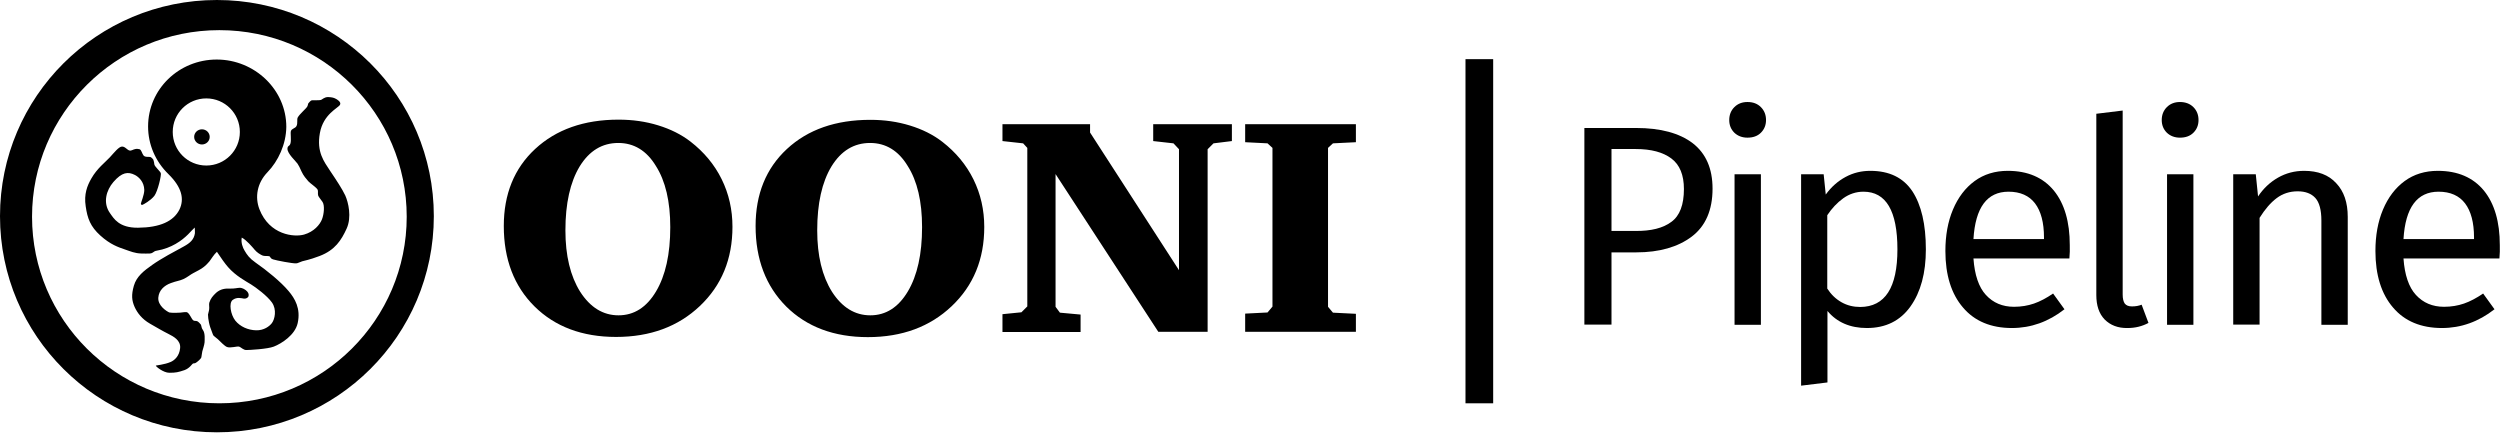
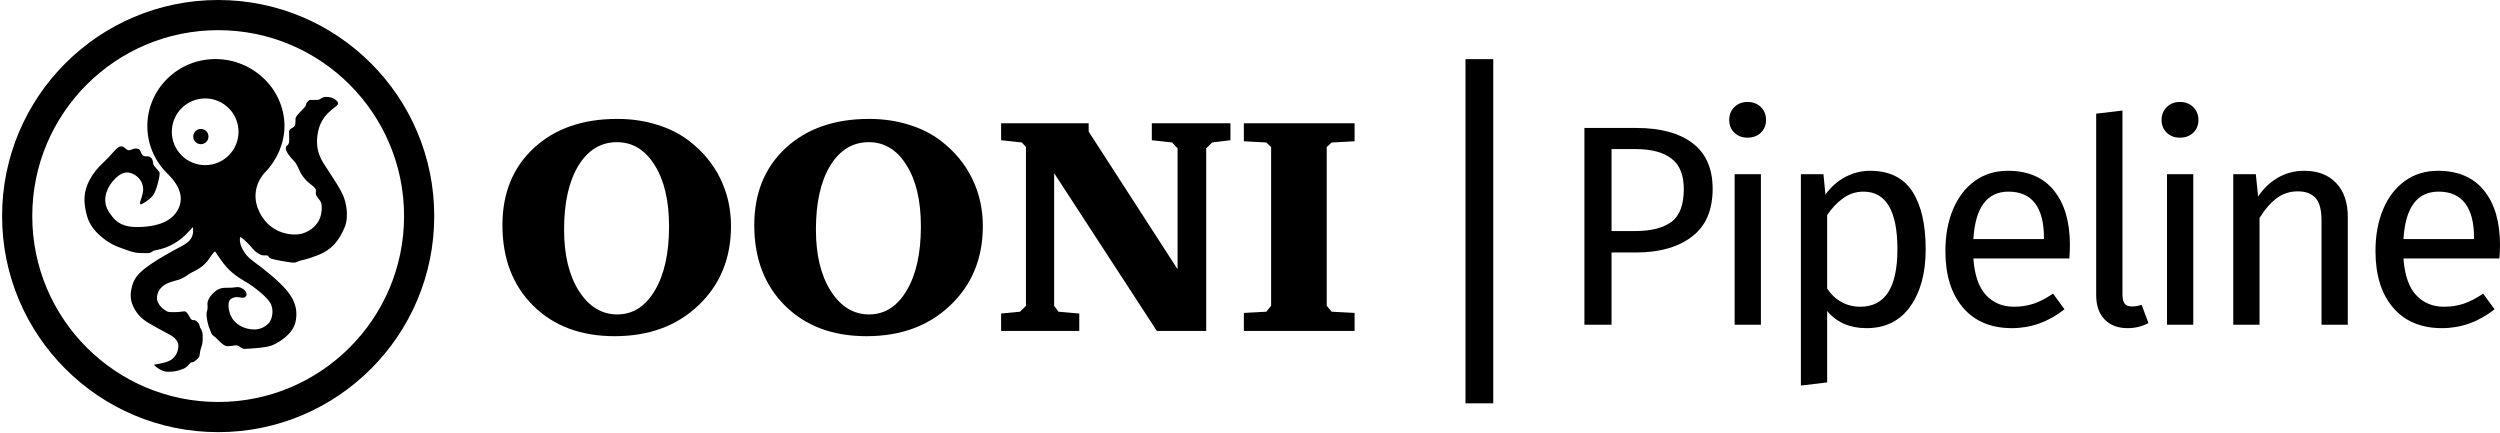
- <svg xmlns="http://www.w3.org/2000/svg" version="1.1" x="0px" y="0px" viewBox="0 0 1318.5 227.9" enable-background="new 0 0 1318.5 227.9" xml:space="preserve">
+ <svg xmlns="http://www.w3.org/2000/svg" version="1.1" x="0px" y="0px" viewBox="0 0 1318.53 227.923" enable-background="new 0 0 1318.53 227.923" xml:space="preserve">
  <g id="Layer_1">
</g>
  <g id="Logo">
    <g>
-       <g id="Page-1_24_">
-         <g id="Wordmark-Horizontal_24_">
-           <g id="Logo-wordmark-HORIZ_24_" transform="translate(1, 1)">
-             <g>
-               <g>
-                 <path d="M113.4-1C50.2-1-1,50-1,113s51.2,114,114.4,114s114.4-51,114.4-114S176.6-1,113.4-1z M114.7,211.7         c-54.6,0-98.8-44.1-98.8-98.4s44.2-98.4,98.8-98.4s98.8,44.1,98.8,98.4S169.3,211.7,114.7,211.7z" />
-               </g>
-               <g>
-                 <path d="M173.1,89.1c-3.2-4.9-7.2-9.9-5.4-19.9c1.8-10,9.5-13.1,10.6-14.9c0.9-1.5-1.7-3-2.4-3.3c-0.8-0.4-1.6-0.7-3.7-0.8         c-0.1,0-0.3,0-0.4,0c-1.8,0.1-2.8,1.2-3.5,1.5c-0.8,0.3-4.4,0.1-4.9,0.2c-0.5,0.1-1.5,1.2-1.7,1.5c-0.4,0.5-0.1,0.6-0.6,1.7         c-0.5,1.1-4.1,4-5.1,5.9c-0.5,1,0.1,3.1-0.6,4.4c-0.6,1.4-2.6,1.3-3,2.8c-0.3,1.1,0.3,4.7-0.2,6.4c-0.5,1.8-1.5,1-1.6,2.8         c-0.1,2.6,4.5,6.7,5.3,7.9c0.8,1.2,1.1,1.9,2.1,4.1c1.1,2.4,2.5,3.9,3.6,5.2c1.1,1.2,4.1,3.1,4.9,4.4c0.4,0.7,0,2.1,0.3,3.1         c0.3,0.9,1.1,1.6,2.3,3.4c1.2,1.8,0.8,6.4-0.3,9.2c-1.1,2.8-4.2,6.5-9.4,8c-5.2,1.5-18.3,0.3-23.6-13.4         c-2.4-6.3-1.3-13.7,4.3-19.5c5.6-5.8,9.8-14.7,9.9-23.9c0-19.6-16.7-35.5-36.7-35.5S77.1,46.1,77.1,65.7         c0,9.4,3.8,18.4,10.8,25.2c6.9,6.8,8.5,13,5.7,18.7c-3.1,6.1-10.2,9.4-21.8,9.5c-10.1,0.1-12.8-4.9-14.8-7.7         c-3.9-5.5-1.9-12.1,1.8-16.4c4.5-5.2,7.7-5.6,11.4-3.7c1.9,1,4.8,3.5,4.9,7.9c0,2.6-1.8,6.7-1.8,7.2s0.4,0.8,0.9,0.6         c0.5-0.2,4.1-2.1,6.2-4.7c1.8-2.4,3.8-10.9,3.4-12c-0.4-1.1-3.2-3.4-3.4-4.6c-0.1-0.7-0.2-1.7-0.5-2.4         c-0.2-0.5-0.9-1-1.2-1.3c-0.8-0.6-3,0.2-4-1c-0.8-1-1.1-3-2.1-3.3c-0.5-0.1-1.4-0.3-2.2-0.1c-1.2,0.2-2.1,1-3,0.8         c-1.3-0.2-2.4-2.2-4.1-2.1c-1.7,0.1-4,3.1-6.4,5.7c-2.4,2.6-6.7,5.8-9.7,11.1c-2.2,3.8-4,8.3-3,14.7         c0.9,6.4,2.5,10.7,7.7,15.4c5.3,4.8,9.6,6.2,12.8,7.3c3.2,1.1,5.4,2.1,8.8,2.2c1.2,0,3.7,0.1,4.5,0c2.1-0.2,1.7-1.2,3.7-1.5         c7.7-1.3,13.2-5.3,16.5-8.6c0.8-0.9,3.1-3.2,3.5-3.6c0.1,0.6,0.1,2.5,0.1,3c-0.5,3.4-2.6,5.2-5.9,7         c-4.8,2.6-11.8,6.3-16.6,9.7c-4.4,3.1-8.3,6.1-9.7,11c-1.4,4.9-1.1,7.8,0.4,11.2c1.4,3.1,3.9,6.4,8.1,8.8         c3.5,2,6.5,3.8,9.9,5.5c2.3,1.2,6.4,3.2,6,7.4c-0.4,4.3-3.1,6.5-5,7.3c-3.2,1.4-7.7,1.8-7.8,1.9c-0.3,0.3,3.9,3.8,7.1,3.8         c3.5,0,4.7-0.3,8-1.4c2.8-1,4.1-3.4,4.5-3.5c0.5-0.1,1.1,0,1.7-0.5c0.6-0.4,2.5-1.9,2.7-2.8c0.2-0.9,0.3-2.3,0.5-3.1         c0.2-0.8,1.1-3.4,1.2-4.8c0-1.4,0.4-4.7-0.9-6.5c-1.1-1.5-0.5-2.4-1.4-3.2c-0.1-0.1-0.9-1.1-1.6-1.4c-0.9-0.3-1.3,0-2-0.4         c-1-0.6-2.2-4.3-3.7-4.4c-0.5,0-1.1,0-1.7,0.1c-1.2,0.3-6.4,0.4-7.3,0.1c-1.4-0.6-6.2-3.6-5.8-7.9c0.3-3.7,3-6.3,6.6-7.6         c3.2-1.2,4.4-1.1,6.6-2.1c2.2-1,3.7-2.4,5.3-3.2c1.6-0.9,3.9-1.9,5.6-3.3c1-0.8,1.9-1.7,2.9-2.9c0.8-1,2.3-3.6,3.9-5         c2.2,3.3,4.3,6.3,5.9,8.1c4,4.6,9.5,7.5,12.1,9.1c2.6,1.6,8.5,6,11,9.5c2.7,3.8,1.5,8.9,0,10.9c-1.3,1.7-4.2,3.9-8.3,3.8         c-4.3-0.1-8.4-1.9-11-5.1c-2.5-3.2-3.5-9.3-1.4-10.9c2.3-1.7,4.6-0.9,6-0.7c1.1,0.1,2.2-0.5,2.4-1.4c0.2-0.9-0.1-2-1.4-3         c-0.7-0.5-1.9-1.4-3.5-1.3c-0.9,0-2.6,0.5-5,0.4c-2.5-0.1-4.9,0.2-7.2,2.2c-1.8,1.7-2.9,3-3.6,5.2c-0.3,0.8,0.1,2.6-0.1,3.6         c-0.1,1-0.5,1.9-0.6,2.7c0,1.2,0.2,2.7,0.5,4.1c0.3,1.6,0.9,3.4,1.6,5.1c0.3,0.7,0.5,1.6,0.9,2c0.5,0.5,1.3,1,2.2,1.8         c1.6,1.5,3.4,3.5,4.8,4.1c1.8,0.7,5.4-0.5,6.4-0.2c1,0.3,2.3,1.9,3.9,1.8c1.6,0,11.1-0.5,14.4-1.8         c4.1-1.6,11.2-6.1,12.6-12.4c1.7-7.7-1.5-13-4.8-16.9c-4-4.8-11.6-11-17.4-15c-3.3-2.3-4.5-4.1-5.8-6.3c-1-1.6-2-4.3-1.5-6.9         c2.4,1.2,5.7,5.1,6.7,6.3c1.3,1.6,2.9,2.5,4.1,3.1c1.1,0.5,2.5,0.2,3.5,0.4c1.1,0.2,0.3,1,2.2,1.7c1.9,0.6,10.2,2.2,12.2,2.1         c0.8,0,1.9-0.7,3.2-1.1c1.2-0.4,3.4-0.6,9.2-2.8c8.1-3.1,11.4-8.3,14.2-14.4s0.9-13.9-0.7-17.5         C179.5,98.7,176.4,94,173.1,89.1z M107.8,86.3c-9.8,0-17.7-7.9-17.7-17.7c0-9.8,7.9-17.7,17.7-17.7s17.7,7.9,17.7,17.7         C125.5,78.4,117.6,86.3,107.8,86.3z" />
-               </g>
-               <g>
-                 <ellipse cx="105.5" cy="71.2" rx="4.1" ry="4" />
-               </g>
-             </g>
-             <g id="Wordmark_24_" transform="translate(206, 68)">
-               <g id="Fill-10_24_">
-                 <path d="M58.7,50.2c0-16.8,5.5-30.4,16.5-40.6C86.3-0.7,101-5.9,119.2-5.9c7.5,0,14.4,1,20.9,3c6.5,2,12.2,4.8,17.1,8.6         c7.1,5.5,12.6,12.1,16.4,19.8c3.8,7.7,5.7,16.1,5.7,25.1c0,17-5.7,30.9-17.2,41.8c-11.4,10.8-26.1,16.3-44.2,16.3         c-17.8,0-32.2-5.4-43-16.1C64.1,81.9,58.7,67.7,58.7,50.2L58.7,50.2z M119.1,6.4c-8.5,0-15.3,4.1-20.4,12.4         c-5,8.3-7.5,19.5-7.5,33.7c0,13.3,2.6,24.1,7.8,32.4c5.3,8.2,12,12.4,20.2,12.4S134,93.1,139,84.7c5-8.4,7.5-19.7,7.5-33.9         c0-13.5-2.5-24.3-7.6-32.3C134,10.4,127.3,6.4,119.1,6.4L119.1,6.4z M191.5,50.2c0-16.8,5.5-30.4,16.5-40.6         c11.1-10.3,25.8-15.4,44-15.4c7.5,0,14.4,1,20.9,3c6.5,2,12.2,4.8,17.1,8.6c7.1,5.5,12.6,12.1,16.4,19.8         c3.8,7.7,5.7,16.1,5.7,25.1c0,17-5.7,30.9-17.2,41.8c-11.4,10.8-26.1,16.3-44.2,16.3c-17.8,0-32.2-5.4-43-16.1         C196.9,81.9,191.5,67.7,191.5,50.2L191.5,50.2z M251.9,6.4c-8.5,0-15.3,4.1-20.4,12.4c-5,8.3-7.5,19.5-7.5,33.7         c0,13.3,2.6,24.1,7.8,32.4c5.3,8.2,12,12.4,20.2,12.4c8.2,0,14.8-4.2,19.8-12.6c5-8.4,7.5-19.7,7.5-33.9         c0-13.5-2.5-24.3-7.6-32.3C266.8,10.4,260.1,6.4,251.9,6.4L251.9,6.4z M321.7,105.9v-9.2l10-1l3.1-3.1V9l-2.2-2.4l-10.9-1.2         v-8.9h46.2v4.4l46.9,72.6V9.7l-2.9-3.1l-10.7-1.2v-8.9h41.5v8.9L433,6.6l-3.1,3.1v96.3h-26l-54.2-83.2v70l2.3,3.1l10.9,1v9.2         H321.7z M449.7,105.9v-9.5l11.8-0.6l2.6-3.1V9l-2.6-2.4l-11.8-0.6v-9.5h58.4v9.5L496,6.6L493.4,9v83.8l2.6,3.1l12.1,0.6v9.5         H449.7z" />
+       <g>
+         <g>
+           <g>
+             <line x1="780.242" y1="31.193" x2="780.242" y2="212.718" />
+           </g>
+           <g>
+             <rect x="772.919" y="31.192" width="14.644" height="181.527" />
+           </g>
+         </g>
+         <g>
+           <path d="M892.725,75.541c7.027,5.373,10.544,13.383,10.544,24.025c0,11.348-3.667,19.783-10.995,25.304      c-7.331,5.524-17.072,8.284-29.221,8.284h-13.104v38.107H835.64V67.483h27.262C875.755,67.483,885.696,70.171,892.725,75.541z       M881.505,117.038c4.368-3.213,6.552-8.985,6.552-17.321c0-7.43-2.184-12.803-6.552-16.117      c-4.368-3.313-10.619-4.971-18.753-4.971h-12.803v43.229h12.502C870.784,121.857,877.136,120.253,881.505,117.038z" />
+           <path d="M928.723,56.488c1.808,1.807,2.712,4.066,2.712,6.777c0,2.711-0.904,4.947-2.712,6.703      c-1.808,1.758-4.168,2.636-7.079,2.636c-2.813,0-5.121-0.878-6.929-2.636c-1.808-1.756-2.711-3.992-2.711-6.703      c0-2.711,0.903-4.971,2.711-6.777c1.808-1.808,4.116-2.711,6.929-2.711C924.555,53.777,926.916,54.68,928.723,56.488z       M928.723,91.885v79.377h-13.857V91.885H928.723z" />
+           <path d="M1008.552,100.922c4.719,7.229,7.079,17.422,7.079,30.576c0,12.451-2.711,22.494-8.134,30.124      c-5.422,7.632-13.104,11.447-23.045,11.447c-8.837,0-15.766-3.013-20.786-9.038v37.656l-13.857,1.656V91.885h11.899      l1.055,10.693c2.911-4.016,6.425-7.103,10.543-9.264c4.116-2.158,8.436-3.238,12.954-3.238      C996.401,90.076,1003.831,93.691,1008.552,100.922z M1000.719,131.498c0-20.283-5.975-30.426-17.924-30.426      c-3.916,0-7.481,1.155-10.693,3.464c-3.215,2.312-6.025,5.272-8.436,8.887v38.71c2.008,3.113,4.519,5.498,7.531,7.154      c3.013,1.657,6.326,2.485,9.941,2.485C994.191,161.772,1000.719,151.68,1000.719,131.498z" />
+           <path d="M1091.394,136.317h-50.608c0.603,8.736,2.81,15.163,6.627,19.28c3.815,4.118,8.736,6.175,14.761,6.175      c3.815,0,7.329-0.551,10.544-1.657c3.212-1.104,6.575-2.861,10.092-5.271l6.024,8.284c-8.435,6.628-17.675,9.941-27.714,9.941      c-11.048,0-19.656-3.615-25.832-10.845c-6.176-7.23-9.264-17.171-9.264-29.823c0-8.232,1.33-15.538,3.992-21.915      c2.659-6.376,6.477-11.373,11.447-14.987s10.818-5.423,17.547-5.423c10.544,0,18.626,3.465,24.25,10.394      c5.623,6.929,8.436,16.519,8.436,28.769C1091.696,131.549,1091.594,133.908,1091.394,136.317z M1077.989,125.172      c0-7.832-1.558-13.806-4.669-17.924c-3.114-4.117-7.783-6.176-14.008-6.176c-11.349,0-17.524,8.336-18.526,25.003h37.203      V125.172z" />
+           <path d="M1109.996,168.474c-2.963-3.061-4.443-7.354-4.443-12.877V59.952l13.857-1.657v97.001c0,2.21,0.377,3.817,1.13,4.819      c0.753,1.006,2.033,1.507,3.841,1.507c1.906,0,3.615-0.302,5.121-0.903l3.615,9.639c-3.314,1.809-6.98,2.712-10.996,2.712      C1117,173.069,1112.957,171.537,1109.996,168.474z" />
+           <path d="M1156.763,56.488c1.808,1.807,2.712,4.066,2.712,6.777c0,2.711-0.904,4.947-2.712,6.703      c-1.808,1.758-4.168,2.636-7.079,2.636c-2.813,0-5.121-0.878-6.929-2.636c-1.808-1.756-2.711-3.992-2.711-6.703      c0-2.711,0.903-4.971,2.711-6.777c1.808-1.808,4.116-2.711,6.929-2.711C1152.595,53.777,1154.956,54.68,1156.763,56.488z       M1156.763,91.885v79.377h-13.857V91.885H1156.763z" />
+           <path d="M1232.149,96.553c4.066,4.319,6.1,10.242,6.1,17.773v56.936h-13.856v-54.977c0-5.623-1.055-9.588-3.163-11.899      c-2.109-2.309-5.223-3.464-9.339-3.464c-4.218,0-7.934,1.205-11.146,3.614c-3.215,2.41-6.227,5.874-9.037,10.394v56.332h-13.857      V91.885h11.899l1.205,11.748c2.811-4.218,6.3-7.531,10.469-9.941c4.165-2.41,8.759-3.615,13.781-3.615      C1222.434,90.076,1228.082,92.237,1232.149,96.553z" />
+           <path d="M1318.228,136.317h-50.608c0.603,8.736,2.81,15.163,6.627,19.28c3.815,4.118,8.736,6.175,14.761,6.175      c3.815,0,7.329-0.551,10.544-1.657c3.212-1.104,6.575-2.861,10.092-5.271l6.024,8.284c-8.435,6.628-17.675,9.941-27.714,9.941      c-11.048,0-19.656-3.615-25.832-10.845c-6.176-7.23-9.264-17.171-9.264-29.823c0-8.232,1.33-15.538,3.992-21.915      c2.659-6.376,6.477-11.373,11.447-14.987s10.818-5.423,17.547-5.423c10.544,0,18.626,3.465,24.25,10.394      c5.623,6.929,8.436,16.519,8.436,28.769C1318.53,131.549,1318.428,133.908,1318.228,136.317z M1304.823,125.172      c0-7.832-1.558-13.806-4.669-17.924c-3.114-4.117-7.783-6.176-14.008-6.176c-11.349,0-17.524,8.336-18.526,25.003h37.203      V125.172z" />
+         </g>
+       </g>
+       <g>
+         <g>
+           <g id="Page-1_18_">
+             <g id="Wordmark-Horizontal_18_">
+               <g id="Logo-wordmark-HORIZ_18_" transform="translate(1, 1)">
+                 <g id="Wordmark_18_" transform="translate(206, 68)">
+                   <g id="Fill-10_18_">
+                     <g>
+                       <path d="M57.989,49.737c0-16.843,5.511-30.388,16.536-40.643c11.078-10.254,25.75-15.38,44.02-15.38            c7.456,0,14.405,1.008,20.851,3.028c6.496,1.965,12.196,4.834,17.096,8.606c7.136,5.473,12.594,12.061,16.378,19.765            c3.781,7.704,5.67,16.071,5.67,25.102c0,17.001-5.725,30.949-17.176,41.839c-11.395,10.84-26.123,16.257-44.176,16.257            c-17.844,0-32.168-5.365-42.982-16.096C63.394,81.483,57.989,67.324,57.989,49.737L57.989,49.737z M118.384,5.986            c-8.521,0-15.312,4.143-20.37,12.433c-5.008,8.287-7.511,19.524-7.511,33.708c0,13.337,2.61,24.122,7.831,32.356            c5.272,8.234,12.01,12.352,20.211,12.352s14.806-4.196,19.811-12.591c5.008-8.395,7.511-19.684,7.511-33.869            c0-13.496-2.531-24.252-7.589-32.276C133.27,10.024,126.641,5.986,118.384,5.986L118.384,5.986z M190.811,49.737            c0-16.843,5.514-30.388,16.536-40.643c11.078-10.254,25.753-15.38,44.02-15.38c7.456,0,14.405,1.008,20.851,3.028            c6.496,1.965,12.196,4.834,17.096,8.606c7.136,5.473,12.597,12.061,16.378,19.765s5.672,16.071,5.672,25.102            c0,17.001-5.725,30.949-17.176,41.839c-11.398,10.84-26.123,16.257-44.178,16.257c-17.841,0-32.168-5.365-42.979-16.096            C196.217,81.483,190.811,67.324,190.811,49.737L190.811,49.737z M251.209,5.986c-8.521,0-15.312,4.143-20.373,12.433            c-5.008,8.287-7.509,19.524-7.509,33.708c0,13.337,2.61,24.122,7.829,32.356c5.272,8.234,12.01,12.352,20.211,12.352            s14.806-4.196,19.813-12.591c5.005-8.395,7.509-19.684,7.509-33.869c0-13.496-2.529-24.252-7.589-32.276            C266.093,10.024,259.463,5.986,251.209,5.986L251.209,5.986z M320.999,105.521v-9.164l9.985-0.957l3.116-3.108V8.537            l-2.156-2.392l-10.944-1.194v-8.928h46.176v4.385l46.894,72.599V9.253l-2.877-3.108l-10.705-1.194v-8.928h41.463v8.928            l-9.667,1.194l-3.116,3.108v96.269h-26.043l-54.163-83.198v69.968l2.315,3.108l10.944,0.957v9.164H320.999z             M449.028,105.521v-9.483l11.824-0.638l2.557-3.108V8.537l-2.557-2.392l-11.824-0.636v-9.485h58.4v9.485l-12.065,0.636            l-2.635,2.392v83.756l2.635,3.108l12.065,0.638v9.483H449.028z" />
+                     </g>
+                   </g>
+                 </g>
              </g>
            </g>
          </g>
        </g>
-       </g>
-       <g>
+         <path d="M115.064-0.001c-62.938,0-113.96,51.022-113.96,113.96c0,62.938,51.022,113.96,113.96,113.96     c62.938,0,113.96-51.022,113.96-113.96C229.024,51.021,178.002-0.001,115.064-0.001z M115.064,212.01     c-54.151,0-98.05-43.9-98.05-98.051c0-54.152,43.899-98.051,98.05-98.051c54.151,0,98.05,43.899,98.05,98.051     C213.115,168.11,169.216,212.01,115.064,212.01z" />
+         <path d="M180.89,102.905c-1.577-3.536-4.671-8.229-7.856-13.097c-3.185-4.868-7.175-9.837-5.396-19.814     s9.395-13.037,10.478-14.87c0.866-1.468-1.711-2.953-2.353-3.259c-0.779-0.369-1.627-0.658-3.674-0.748     c-0.127-0.006-0.252-0.007-0.372-0.002c-1.804,0.065-2.765,1.197-3.508,1.446c-0.806,0.27-4.339,0.056-4.828,0.158     c-0.535,0.112-1.474,1.243-1.675,1.531c-0.351,0.507-0.081,0.633-0.58,1.68c-0.501,1.046-4.071,4.023-5.048,5.879     c-0.523,0.994,0.064,3.05-0.574,4.415c-0.636,1.365-2.547,1.298-2.954,2.794c-0.299,1.101,0.272,4.638-0.209,6.364     c-0.499,1.788-1.534,0.982-1.599,2.806c-0.091,2.57,4.452,6.667,5.226,7.85c0.774,1.184,1.084,1.88,2.041,4.042     c1.066,2.412,2.503,3.915,3.584,5.141c1.081,1.225,4.056,3.103,4.825,4.417c0.427,0.731-0.038,2.126,0.251,3.041     c0.272,0.865,1.054,1.622,2.282,3.397c1.228,1.774,0.817,6.391-0.294,9.181c-1.111,2.792-4.138,6.49-9.316,7.944     c-5.178,1.453-18.179,0.264-23.386-13.397c-2.394-6.283-1.295-13.634,4.3-19.417c5.594-5.783,9.767-14.628,9.781-23.842     c0-19.547-16.591-35.394-36.423-35.394c-19.832,0-35.909,15.846-35.909,35.394c0.008,9.38,3.794,18.375,10.682,25.1     c6.889,6.725,8.445,12.975,5.621,18.61c-3.056,6.097-10.101,9.392-21.68,9.489c-9.979,0.084-12.679-4.872-14.702-7.72     c-3.882-5.461-1.872-12.087,1.769-16.341c4.422-5.168,7.687-5.614,11.277-3.681c1.927,1.038,4.774,3.456,4.839,7.863     c0.038,2.625-1.738,6.691-1.738,7.206s0.419,0.836,0.869,0.643c0.451-0.193,4.066-2.107,6.112-4.729     c1.831-2.346,3.796-10.873,3.41-11.967c-0.386-1.093-3.168-3.368-3.361-4.591c-0.115-0.726-0.2-1.655-0.542-2.417     c-0.234-0.52-0.873-0.998-1.212-1.259c-0.836-0.645-3.024,0.161-3.925-0.966C74.351,80.82,74.03,78.793,73,78.536     c-0.468-0.118-1.367-0.306-2.189-0.138c-1.182,0.241-2.07,0.954-2.99,0.846c-1.285-0.15-2.381-2.188-4.118-2.058     c-1.728,0.127-3.924,3.088-6.305,5.661c-2.381,2.574-6.607,5.824-9.586,11.066c-2.16,3.801-3.925,8.3-3.024,14.669     c0.901,6.37,2.47,10.662,7.592,15.344c5.269,4.816,9.522,6.209,12.674,7.303c3.153,1.093,5.34,2.114,8.75,2.22     c1.175,0.036,3.678,0.114,4.508,0.024c2.101-0.225,1.674-1.15,3.631-1.473c7.623-1.254,13.051-5.234,16.351-8.594     c0.84-0.855,3.042-3.206,3.453-3.612c0.103,0.585,0.134,2.465,0.068,2.953c-0.457,3.347-2.545,5.22-5.892,7.005     c-4.777,2.547-11.713,6.292-16.469,9.62c-4.399,3.081-8.28,6.074-9.644,10.988c-1.365,4.913-1.091,7.733,0.41,11.123     c1.37,3.092,3.867,6.392,8.052,8.803c3.462,1.994,6.492,3.748,9.832,5.463c2.298,1.18,6.318,3.18,5.955,7.366     c-0.369,4.244-3.116,6.489-4.981,7.302c-3.203,1.397-7.592,1.762-7.78,1.911c-0.331,0.264,3.821,3.773,7.007,3.752     c3.479-0.022,4.712-0.256,7.938-1.387c2.805-0.983,4.027-3.435,4.482-3.526c0.455-0.091,1.12-0.037,1.729-0.479     c0.593-0.431,2.479-1.889,2.706-2.752c0.228-0.865,0.274-2.32,0.501-3.094c0.228-0.774,1.137-3.388,1.183-4.799     c0.046-1.411,0.411-4.641-0.853-6.495c-1.047-1.536-0.501-2.343-1.376-3.173c-0.145-0.138-0.881-1.112-1.553-1.364     c-0.87-0.325-1.325-0.041-1.949-0.387c-0.996-0.554-2.187-4.288-3.625-4.392c-0.525-0.037-1.135-0.006-1.665,0.122     c-1.182,0.285-6.359,0.419-7.289,0.061c-1.439-0.554-6.13-3.549-5.732-7.871c0.343-3.713,2.988-6.24,6.574-7.552     c3.202-1.172,4.322-1.069,6.505-2.115c2.153-1.031,3.663-2.342,5.301-3.206c1.637-0.865,3.855-1.899,5.538-3.31     c0.96-0.804,1.922-1.716,2.83-2.859c0.779-0.977,2.266-3.628,3.854-4.943c2.172,3.321,4.295,6.245,5.862,8.063     c3.98,4.617,9.417,7.426,11.964,9.019c2.547,1.591,8.392,5.973,10.896,9.476c2.685,3.752,1.455,8.893-0.023,10.849     c-1.279,1.694-4.185,3.891-8.188,3.8c-4.282-0.097-8.384-1.855-10.896-5.096c-2.502-3.231-3.476-9.295-1.342-10.895     c2.296-1.721,4.545-0.901,5.96-0.729c1.108,0.135,2.161-0.455,2.343-1.365c0.181-0.91-0.114-2.002-1.342-2.957     c-0.652-0.507-1.851-1.347-3.505-1.326c-0.907,0.011-2.616,0.45-4.934,0.369c-2.461-0.085-4.885,0.178-7.111,2.235     c-1.831,1.694-2.882,3.032-3.566,5.154c-0.261,0.807,0.055,2.542-0.054,3.575c-0.108,1.043-0.539,1.86-0.547,2.663     c-0.013,1.193,0.182,2.654,0.454,4.08c0.303,1.587,0.88,3.421,1.594,5.045c0.292,0.665,0.527,1.575,0.903,1.979     c0.456,0.491,1.328,0.999,2.154,1.805c1.564,1.526,3.378,3.495,4.808,4.061c1.776,0.703,5.368-0.523,6.369-0.205     c1,0.318,2.286,1.885,3.832,1.84c1.548-0.045,11.027-0.491,14.297-1.796c4.086-1.63,11.134-6.121,12.519-12.372     c1.708-7.707-1.53-12.98-4.779-16.837c-4.012-4.762-11.54-10.914-17.219-14.989c-3.253-2.334-4.487-4.109-5.745-6.228     c-0.956-1.61-1.969-4.33-1.461-6.826c2.34,1.225,5.684,5.042,6.662,6.261c1.26,1.567,2.866,2.522,4.108,3.132     c1.099,0.54,2.472,0.231,3.518,0.413c1.046,0.181,0.297,1.038,2.162,1.676c1.866,0.636,10.112,2.161,12.096,2.091     c0.811-0.029,1.897-0.657,3.18-1.059c1.228-0.385,3.329-0.558,9.162-2.836c7.999-3.125,11.36-8.221,14.064-14.315     C184.297,114.222,182.466,106.441,180.89,102.905z M108.211,87.093c-9.714,0-17.589-7.874-17.589-17.588     c0-9.715,7.875-17.589,17.589-17.589S125.8,59.79,125.8,69.505C125.8,79.219,117.925,87.093,108.211,87.093z" />
        <g>
-           <line x1="780.2" y1="31.2" x2="780.2" y2="212.7" />
+           <g>
+             <path d="M105.931,67.994c2.224,0,4.026,1.802,4.026,4.026c0,2.224-1.802,4.026-4.026,4.026c-2.224,0-4.026-1.802-4.026-4.026       C101.905,69.796,103.707,67.994,105.931,67.994" />
+           </g>
        </g>
-         <g>
-           <rect x="772.9" y="31.2" width="14.6" height="181.5" />
-         </g>
-       </g>
-       <g>
-         <path d="M892.7,75.5c7,5.4,10.5,13.4,10.5,24c0,11.3-3.7,19.8-11,25.3c-7.3,5.5-17.1,8.3-29.2,8.3h-13.1v38.1h-14.3V67.5h27.3     C875.8,67.5,885.7,70.2,892.7,75.5z M881.5,117c4.4-3.2,6.6-9,6.6-17.3c0-7.4-2.2-12.8-6.6-16.1c-4.4-3.3-10.6-5-18.8-5h-12.8     v43.2h12.5C870.8,121.9,877.1,120.3,881.5,117z" />
-         <path d="M928.7,56.5c1.8,1.8,2.7,4.1,2.7,6.8c0,2.7-0.9,4.9-2.7,6.7c-1.8,1.8-4.2,2.6-7.1,2.6c-2.8,0-5.1-0.9-6.9-2.6     c-1.8-1.8-2.7-4-2.7-6.7c0-2.7,0.9-5,2.7-6.8c1.8-1.8,4.1-2.7,6.9-2.7C924.6,53.8,926.9,54.7,928.7,56.5z M928.7,91.9v79.4h-13.9     V91.9H928.7z" />
-         <path d="M1008.6,100.9c4.7,7.2,7.1,17.4,7.1,30.6c0,12.5-2.7,22.5-8.1,30.1c-5.4,7.6-13.1,11.4-23,11.4c-8.8,0-15.8-3-20.8-9     v37.7l-13.9,1.7V91.9h11.9l1.1,10.7c2.9-4,6.4-7.1,10.5-9.3c4.1-2.2,8.4-3.2,13-3.2C996.4,90.1,1003.8,93.7,1008.6,100.9z      M1000.7,131.5c0-20.3-6-30.4-17.9-30.4c-3.9,0-7.5,1.2-10.7,3.5c-3.2,2.3-6,5.3-8.4,8.9v38.7c2,3.1,4.5,5.5,7.5,7.2     c3,1.7,6.3,2.5,9.9,2.5C994.2,161.8,1000.7,151.7,1000.7,131.5z" />
-         <path d="M1091.4,136.3h-50.6c0.6,8.7,2.8,15.2,6.6,19.3c3.8,4.1,8.7,6.2,14.8,6.2c3.8,0,7.3-0.6,10.5-1.7     c3.2-1.1,6.6-2.9,10.1-5.3l6,8.3c-8.4,6.6-17.7,9.9-27.7,9.9c-11,0-19.7-3.6-25.8-10.8c-6.2-7.2-9.3-17.2-9.3-29.8     c0-8.2,1.3-15.5,4-21.9c2.7-6.4,6.5-11.4,11.4-15s10.8-5.4,17.5-5.4c10.5,0,18.6,3.5,24.3,10.4c5.6,6.9,8.4,16.5,8.4,28.8     C1091.7,131.5,1091.6,133.9,1091.4,136.3z M1078,125.2c0-7.8-1.6-13.8-4.7-17.9c-3.1-4.1-7.8-6.2-14-6.2     c-11.3,0-17.5,8.3-18.5,25h37.2V125.2z" />
-         <path d="M1110,168.5c-3-3.1-4.4-7.4-4.4-12.9V60l13.9-1.7v97c0,2.2,0.4,3.8,1.1,4.8c0.8,1,2,1.5,3.8,1.5c1.9,0,3.6-0.3,5.1-0.9     l3.6,9.6c-3.3,1.8-7,2.7-11,2.7C1117,173.1,1113,171.5,1110,168.5z" />
-         <path d="M1156.8,56.5c1.8,1.8,2.7,4.1,2.7,6.8c0,2.7-0.9,4.9-2.7,6.7c-1.8,1.8-4.2,2.6-7.1,2.6c-2.8,0-5.1-0.9-6.9-2.6     c-1.8-1.8-2.7-4-2.7-6.7c0-2.7,0.9-5,2.7-6.8c1.8-1.8,4.1-2.7,6.9-2.7C1152.6,53.8,1155,54.7,1156.8,56.5z M1156.8,91.9v79.4     h-13.9V91.9H1156.8z" />
-         <path d="M1232.1,96.6c4.1,4.3,6.1,10.2,6.1,17.8v56.9h-13.9v-55c0-5.6-1.1-9.6-3.2-11.9c-2.1-2.3-5.2-3.5-9.3-3.5     c-4.2,0-7.9,1.2-11.1,3.6c-3.2,2.4-6.2,5.9-9,10.4v56.3h-13.9V91.9h11.9l1.2,11.7c2.8-4.2,6.3-7.5,10.5-9.9     c4.2-2.4,8.8-3.6,13.8-3.6C1222.4,90.1,1228.1,92.2,1232.1,96.6z" />
-         <path d="M1318.2,136.3h-50.6c0.6,8.7,2.8,15.2,6.6,19.3c3.8,4.1,8.7,6.2,14.8,6.2c3.8,0,7.3-0.6,10.5-1.7     c3.2-1.1,6.6-2.9,10.1-5.3l6,8.3c-8.4,6.6-17.7,9.9-27.7,9.9c-11,0-19.7-3.6-25.8-10.8c-6.2-7.2-9.3-17.2-9.3-29.8     c0-8.2,1.3-15.5,4-21.9c2.7-6.4,6.5-11.4,11.4-15s10.8-5.4,17.5-5.4c10.5,0,18.6,3.5,24.3,10.4c5.6,6.9,8.4,16.5,8.4,28.8     C1318.5,131.5,1318.4,133.9,1318.2,136.3z M1304.8,125.2c0-7.8-1.6-13.8-4.7-17.9c-3.1-4.1-7.8-6.2-14-6.2     c-11.3,0-17.5,8.3-18.5,25h37.2V125.2z" />
      </g>
    </g>
  </g>
</svg>
